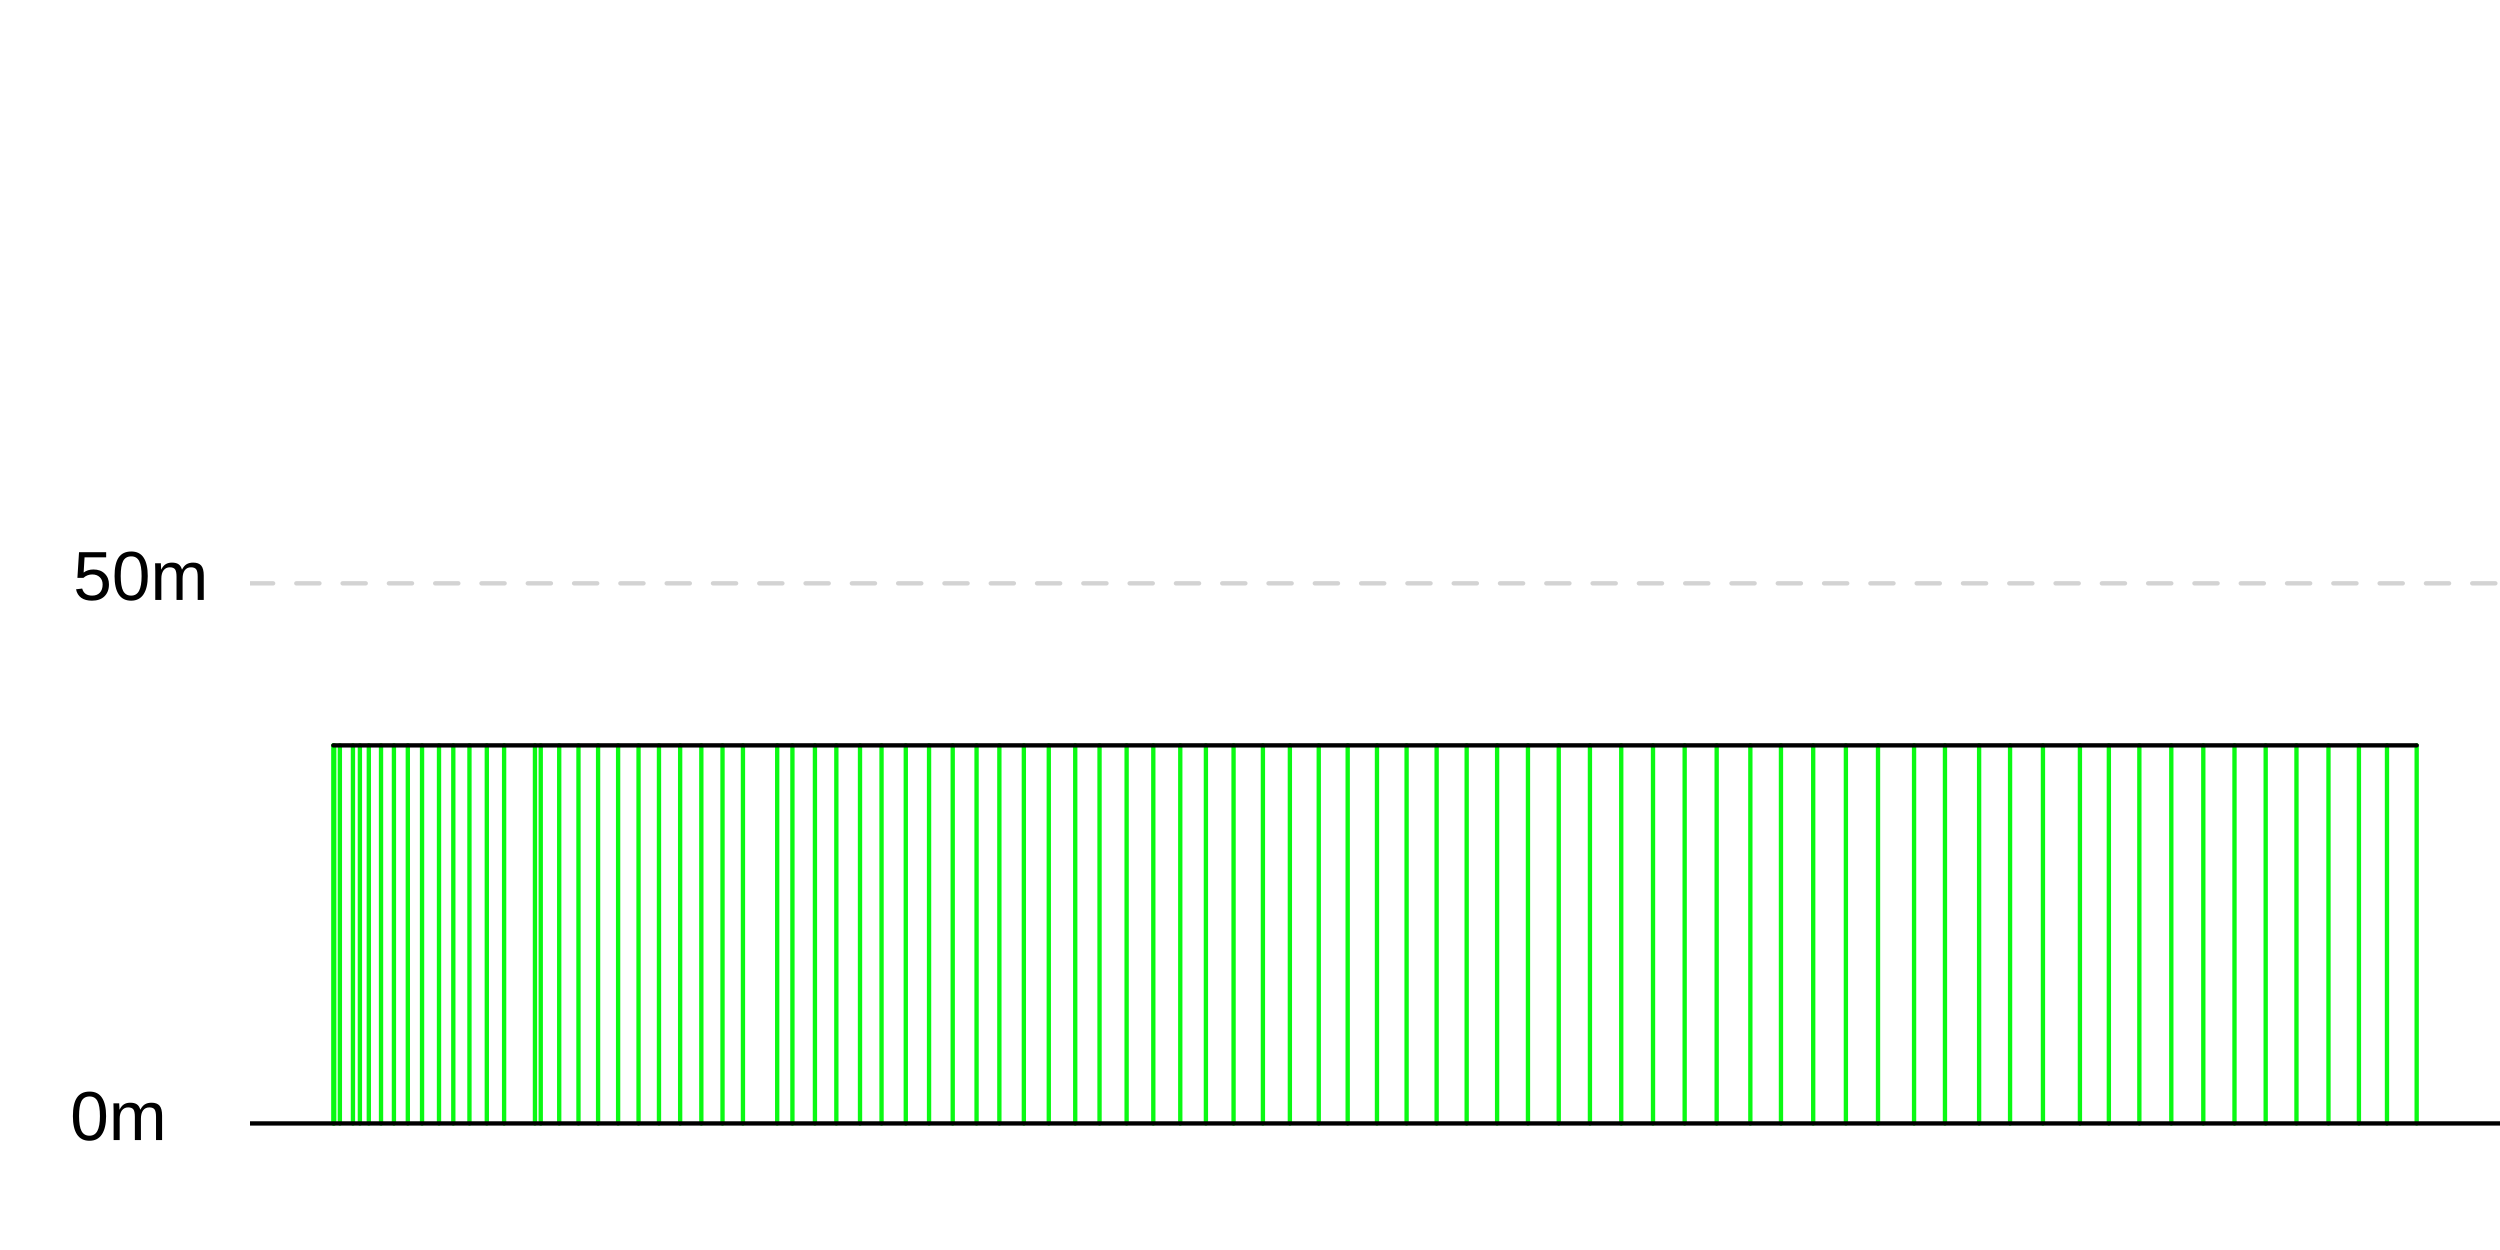
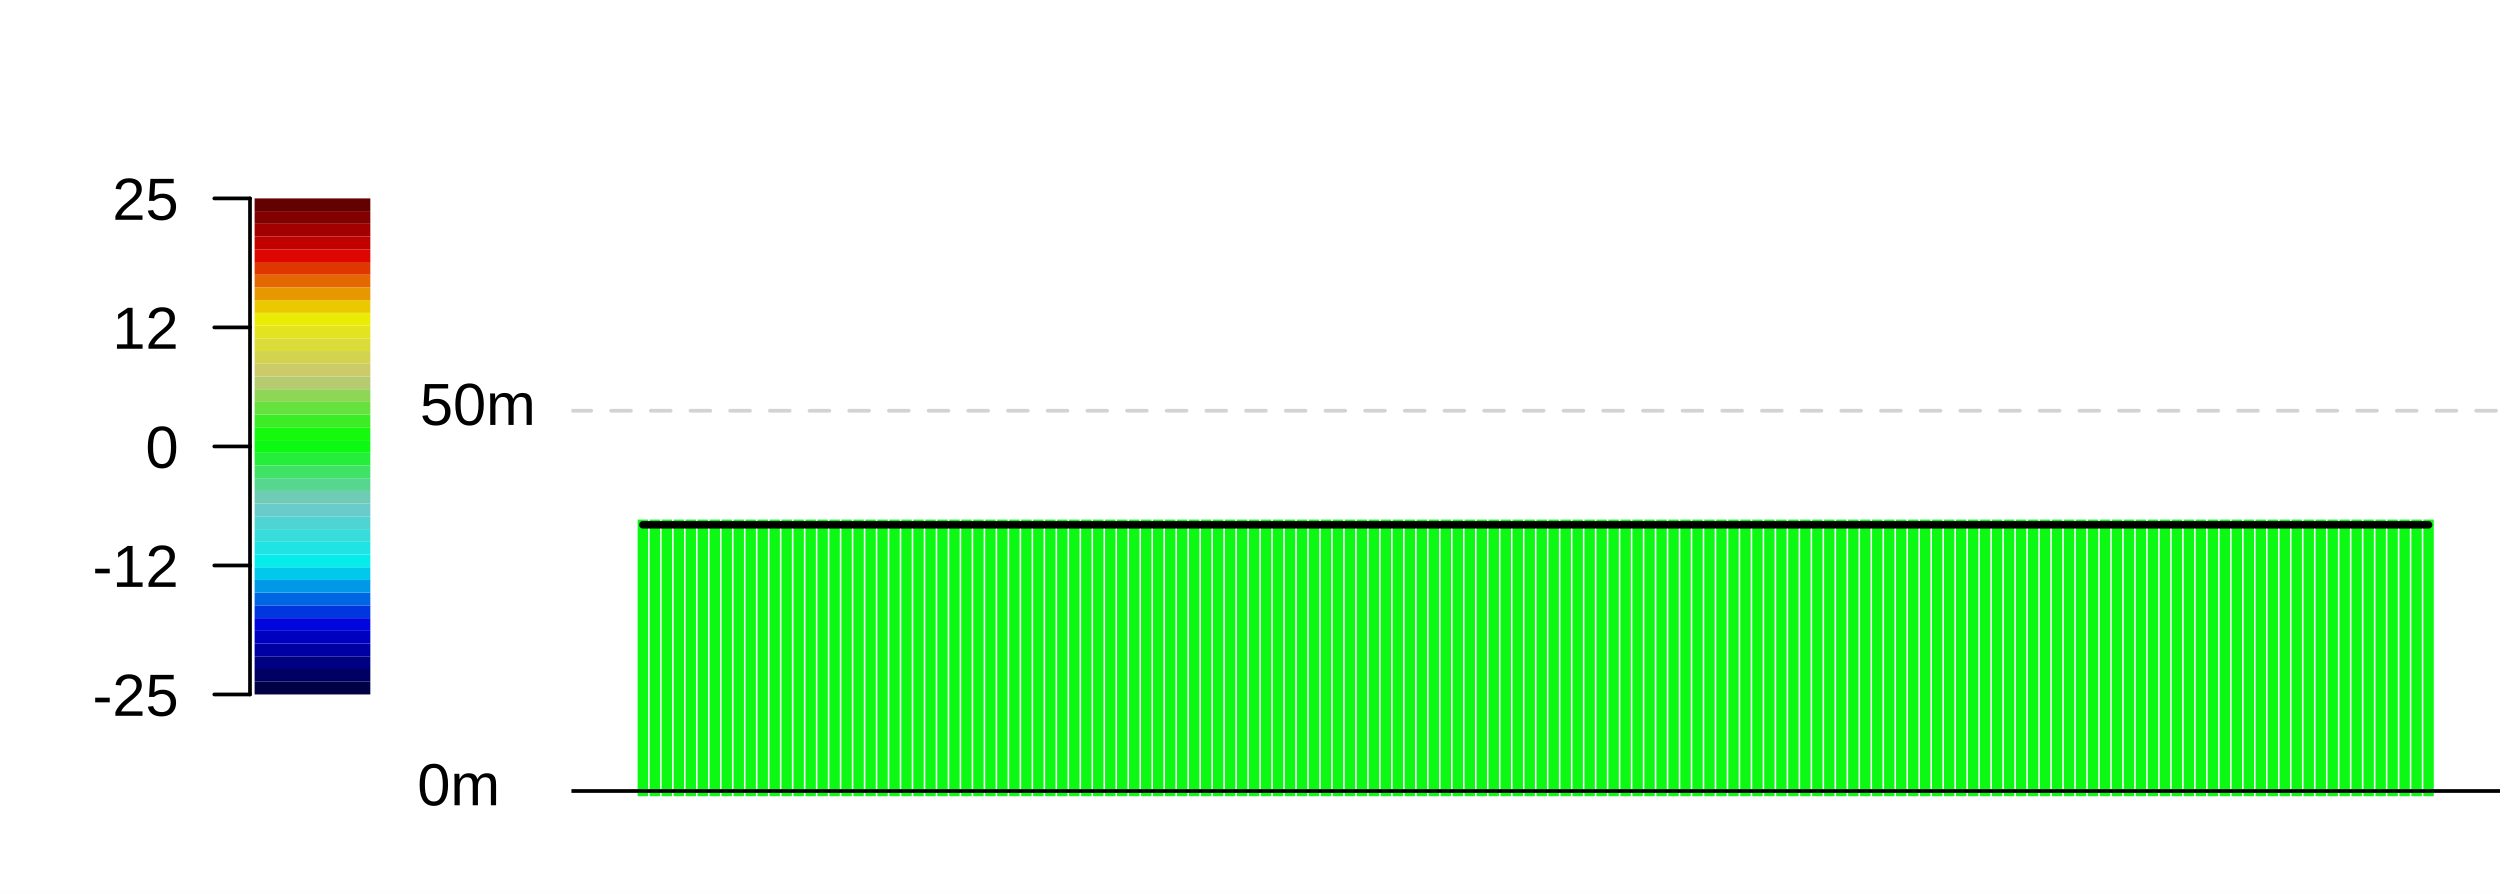
- <svg xmlns="http://www.w3.org/2000/svg" class="svglite" width="432.00pt" height="216.00pt" viewBox="0 0 432.00 216.00">
+ <svg xmlns="http://www.w3.org/2000/svg" class="svglite" width="504.00pt" height="180.00pt" viewBox="0 0 504.00 180.00">
  <defs>
    <style type="text/css">
    .svglite line, .svglite polyline, .svglite polygon, .svglite path, .svglite rect, .svglite circle {
      fill: none;
      stroke: #000000;
      stroke-linecap: round;
      stroke-linejoin: round;
      stroke-miterlimit: 10.00;
    }
    .svglite text {
      white-space: pre;
    }
  </style>
  </defs>
  <rect width="100%" height="100%" style="stroke: none; fill: #FFFFFF;" />
  <defs>
-     <clipPath id="cpMC4wMHw0MzIuMDB8MC4wMHwyMTYuMDA=">
-       <rect x="0.00" y="0.00" width="432.00" height="216.00" />
+     <clipPath id="cpMC4wMHw1MDQuMDB8MC4wMHwxODAuMDA=">
+       <rect x="0.00" y="0.00" width="504.00" height="180.00" />
    </clipPath>
  </defs>
-   <g clip-path="url(#cpMC4wMHw0MzIuMDB8MC4wMHwyMTYuMDA=)">
-     <text x="237.60" y="256.32" text-anchor="middle" style="font-size: 12.00px; font-family: &quot;Arial&quot;;" textLength="194.72px" lengthAdjust="spacingAndGlyphs">c(min(d$distance), max(d$distance))</text>
-     <text transform="translate(-2.88,100.80) rotate(-90)" text-anchor="middle" style="font-size: 12.00px; font-family: &quot;Arial&quot;;" textLength="30.69px" lengthAdjust="spacingAndGlyphs">range</text>
-   </g>
-   <defs>
-     <clipPath id="cpNDMuMjB8NDMyLjAwfDAuMDB8MjAxLjYw">
-       <rect x="43.20" y="0.00" width="388.80" height="201.60" />
+   <g clip-path="url(#cpMC4wMHw1MDQuMDB8MC4wMHwxODAuMDA=)">
+ </g>
+   <defs>
+     <clipPath id="cpMTE1LjIwfDUwNC4wMHwwLjAwfDE2NS42MA==">
+       <rect x="115.20" y="0.00" width="388.80" height="165.60" />
    </clipPath>
  </defs>
-   <g clip-path="url(#cpNDMuMjB8NDMyLjAwfDAuMDB8MjAxLjYw)">
-     <line x1="57.60" y1="194.13" x2="57.60" y2="128.80" style="stroke-width: 0.75; stroke: #0BF913;" />
-     <line x1="57.75" y1="194.13" x2="57.75" y2="128.80" style="stroke-width: 0.75; stroke: #0BF913;" />
-     <line x1="58.73" y1="194.13" x2="58.73" y2="128.80" style="stroke-width: 0.75; stroke: #0BF913;" />
-     <line x1="60.99" y1="194.13" x2="60.99" y2="128.80" style="stroke-width: 0.75; stroke: #0BF913;" />
-     <line x1="62.19" y1="194.13" x2="62.19" y2="128.80" style="stroke-width: 0.75; stroke: #0BF913;" />
-     <line x1="63.73" y1="194.13" x2="63.73" y2="128.80" style="stroke-width: 0.75; stroke: #0BF913;" />
-     <line x1="65.84" y1="194.13" x2="65.84" y2="128.80" style="stroke-width: 0.75; stroke: #0BF913;" />
-     <line x1="68.07" y1="194.13" x2="68.07" y2="128.80" style="stroke-width: 0.75; stroke: #0BF913;" />
-     <line x1="70.47" y1="194.13" x2="70.47" y2="128.80" style="stroke-width: 0.75; stroke: #0BF913;" />
-     <line x1="72.93" y1="194.13" x2="72.93" y2="128.80" style="stroke-width: 0.75; stroke: #0BF913;" />
-     <line x1="75.86" y1="194.13" x2="75.86" y2="128.80" style="stroke-width: 0.75; stroke: #0BF913;" />
-     <line x1="78.33" y1="194.13" x2="78.33" y2="128.80" style="stroke-width: 0.75; stroke: #0BF913;" />
-     <line x1="81.12" y1="194.13" x2="81.12" y2="128.80" style="stroke-width: 0.75; stroke: #0BF913;" />
-     <line x1="84.12" y1="194.13" x2="84.12" y2="128.80" style="stroke-width: 0.75; stroke: #0BF913;" />
-     <line x1="87.11" y1="194.13" x2="87.11" y2="128.80" style="stroke-width: 0.75; stroke: #0BF913;" />
-     <line x1="92.44" y1="194.13" x2="92.44" y2="128.80" style="stroke-width: 0.75; stroke: #0BF913;" />
-     <line x1="93.44" y1="194.13" x2="93.44" y2="128.80" style="stroke-width: 0.75; stroke: #0BF913;" />
-     <line x1="96.63" y1="194.13" x2="96.63" y2="128.80" style="stroke-width: 0.75; stroke: #0BF913;" />
-     <line x1="99.96" y1="194.13" x2="99.96" y2="128.80" style="stroke-width: 0.75; stroke: #0BF913;" />
-     <line x1="103.35" y1="194.13" x2="103.35" y2="128.80" style="stroke-width: 0.75; stroke: #0BF913;" />
-     <line x1="106.81" y1="194.13" x2="106.81" y2="128.80" style="stroke-width: 0.75; stroke: #0BF913;" />
-     <line x1="110.34" y1="194.13" x2="110.34" y2="128.80" style="stroke-width: 0.75; stroke: #0BF913;" />
-     <line x1="113.87" y1="194.13" x2="113.87" y2="128.80" style="stroke-width: 0.75; stroke: #0BF913;" />
-     <line x1="117.53" y1="194.13" x2="117.53" y2="128.80" style="stroke-width: 0.75; stroke: #0BF913;" />
-     <line x1="121.19" y1="194.13" x2="121.19" y2="128.80" style="stroke-width: 0.75; stroke: #0BF913;" />
-     <line x1="124.85" y1="194.13" x2="124.85" y2="128.80" style="stroke-width: 0.75; stroke: #0BF913;" />
-     <line x1="128.38" y1="194.13" x2="128.38" y2="128.80" style="stroke-width: 0.75; stroke: #0BF913;" />
-     <line x1="134.30" y1="194.13" x2="134.30" y2="128.80" style="stroke-width: 0.75; stroke: #0BF913;" />
-     <line x1="136.93" y1="194.13" x2="136.93" y2="128.80" style="stroke-width: 0.75; stroke: #0BF913;" />
-     <line x1="140.82" y1="194.13" x2="140.82" y2="128.80" style="stroke-width: 0.75; stroke: #0BF913;" />
-     <line x1="144.52" y1="194.13" x2="144.52" y2="128.80" style="stroke-width: 0.75; stroke: #0BF913;" />
-     <line x1="148.61" y1="194.13" x2="148.61" y2="128.80" style="stroke-width: 0.75; stroke: #0BF913;" />
-     <line x1="152.33" y1="194.13" x2="152.33" y2="128.80" style="stroke-width: 0.75; stroke: #0BF913;" />
-     <line x1="156.52" y1="194.13" x2="156.52" y2="128.80" style="stroke-width: 0.75; stroke: #0BF913;" />
-     <line x1="160.54" y1="194.13" x2="160.54" y2="128.80" style="stroke-width: 0.75; stroke: #0BF913;" />
-     <line x1="164.63" y1="194.13" x2="164.63" y2="128.80" style="stroke-width: 0.75; stroke: #0BF913;" />
-     <line x1="168.75" y1="194.13" x2="168.75" y2="128.80" style="stroke-width: 0.75; stroke: #0BF913;" />
-     <line x1="172.69" y1="194.13" x2="172.69" y2="128.80" style="stroke-width: 0.75; stroke: #0BF913;" />
-     <line x1="176.92" y1="194.13" x2="176.92" y2="128.80" style="stroke-width: 0.75; stroke: #0BF913;" />
-     <line x1="181.23" y1="194.13" x2="181.23" y2="128.80" style="stroke-width: 0.75; stroke: #0BF913;" />
-     <line x1="185.80" y1="194.13" x2="185.80" y2="128.80" style="stroke-width: 0.75; stroke: #0BF913;" />
-     <line x1="190.00" y1="194.13" x2="190.00" y2="128.80" style="stroke-width: 0.75; stroke: #0BF913;" />
-     <line x1="194.68" y1="194.13" x2="194.68" y2="128.80" style="stroke-width: 0.75; stroke: #0BF913;" />
-     <line x1="199.29" y1="194.13" x2="199.29" y2="128.80" style="stroke-width: 0.75; stroke: #0BF913;" />
-     <line x1="203.95" y1="194.13" x2="203.95" y2="128.80" style="stroke-width: 0.75; stroke: #0BF913;" />
-     <line x1="208.38" y1="194.13" x2="208.38" y2="128.80" style="stroke-width: 0.75; stroke: #0BF913;" />
-     <line x1="213.16" y1="194.13" x2="213.16" y2="128.80" style="stroke-width: 0.75; stroke: #0BF913;" />
-     <line x1="218.23" y1="194.13" x2="218.23" y2="128.80" style="stroke-width: 0.75; stroke: #0BF913;" />
-     <line x1="222.89" y1="194.13" x2="222.89" y2="128.80" style="stroke-width: 0.75; stroke: #0BF913;" />
-     <line x1="227.88" y1="194.13" x2="227.88" y2="128.80" style="stroke-width: 0.75; stroke: #0BF913;" />
-     <line x1="232.88" y1="194.13" x2="232.88" y2="128.80" style="stroke-width: 0.75; stroke: #0BF913;" />
-     <line x1="237.94" y1="194.13" x2="237.94" y2="128.80" style="stroke-width: 0.75; stroke: #0BF913;" />
-     <line x1="243.06" y1="194.13" x2="243.06" y2="128.80" style="stroke-width: 0.75; stroke: #0BF913;" />
-     <line x1="248.25" y1="194.13" x2="248.25" y2="128.80" style="stroke-width: 0.75; stroke: #0BF913;" />
-     <line x1="253.44" y1="194.13" x2="253.44" y2="128.80" style="stroke-width: 0.75; stroke: #0BF913;" />
-     <line x1="258.70" y1="194.13" x2="258.70" y2="128.80" style="stroke-width: 0.75; stroke: #0BF913;" />
-     <line x1="264.03" y1="194.13" x2="264.03" y2="128.80" style="stroke-width: 0.75; stroke: #0BF913;" />
-     <line x1="269.35" y1="194.13" x2="269.35" y2="128.80" style="stroke-width: 0.75; stroke: #0BF913;" />
-     <line x1="274.74" y1="194.13" x2="274.74" y2="128.80" style="stroke-width: 0.75; stroke: #0BF913;" />
-     <line x1="280.15" y1="194.13" x2="280.15" y2="128.80" style="stroke-width: 0.75; stroke: #0BF913;" />
-     <line x1="285.64" y1="194.13" x2="285.64" y2="128.80" style="stroke-width: 0.75; stroke: #0BF913;" />
-     <line x1="291.11" y1="194.13" x2="291.11" y2="128.80" style="stroke-width: 0.75; stroke: #0BF913;" />
-     <line x1="296.64" y1="194.13" x2="296.64" y2="128.80" style="stroke-width: 0.75; stroke: #0BF913;" />
-     <line x1="302.46" y1="194.13" x2="302.46" y2="128.80" style="stroke-width: 0.75; stroke: #0BF913;" />
-     <line x1="307.75" y1="194.13" x2="307.75" y2="128.80" style="stroke-width: 0.75; stroke: #0BF913;" />
-     <line x1="313.32" y1="194.13" x2="313.32" y2="128.80" style="stroke-width: 0.75; stroke: #0BF913;" />
-     <line x1="318.97" y1="194.13" x2="318.97" y2="128.80" style="stroke-width: 0.75; stroke: #0BF913;" />
-     <line x1="324.52" y1="194.13" x2="324.52" y2="128.80" style="stroke-width: 0.75; stroke: #0BF913;" />
-     <line x1="330.75" y1="194.13" x2="330.75" y2="128.80" style="stroke-width: 0.75; stroke: #0BF913;" />
-     <line x1="336.09" y1="194.13" x2="336.09" y2="128.80" style="stroke-width: 0.75; stroke: #0BF913;" />
-     <line x1="341.99" y1="194.13" x2="341.99" y2="128.80" style="stroke-width: 0.75; stroke: #0BF913;" />
-     <line x1="347.34" y1="194.13" x2="347.34" y2="128.80" style="stroke-width: 0.75; stroke: #0BF913;" />
-     <line x1="353.02" y1="194.13" x2="353.02" y2="128.80" style="stroke-width: 0.75; stroke: #0BF913;" />
-     <line x1="359.41" y1="194.13" x2="359.41" y2="128.80" style="stroke-width: 0.75; stroke: #0BF913;" />
-     <line x1="364.41" y1="194.13" x2="364.41" y2="128.80" style="stroke-width: 0.75; stroke: #0BF913;" />
-     <line x1="369.68" y1="194.13" x2="369.68" y2="128.80" style="stroke-width: 0.75; stroke: #0BF913;" />
-     <line x1="375.20" y1="194.13" x2="375.20" y2="128.80" style="stroke-width: 0.75; stroke: #0BF913;" />
-     <line x1="380.73" y1="194.13" x2="380.73" y2="128.80" style="stroke-width: 0.75; stroke: #0BF913;" />
-     <line x1="386.12" y1="194.13" x2="386.12" y2="128.80" style="stroke-width: 0.75; stroke: #0BF913;" />
-     <line x1="391.51" y1="194.13" x2="391.51" y2="128.80" style="stroke-width: 0.75; stroke: #0BF913;" />
-     <line x1="396.83" y1="194.13" x2="396.83" y2="128.80" style="stroke-width: 0.75; stroke: #0BF913;" />
-     <line x1="402.36" y1="194.13" x2="402.36" y2="128.80" style="stroke-width: 0.75; stroke: #0BF913;" />
-     <line x1="407.62" y1="194.13" x2="407.62" y2="128.80" style="stroke-width: 0.75; stroke: #0BF913;" />
-     <line x1="412.47" y1="194.13" x2="412.47" y2="128.80" style="stroke-width: 0.75; stroke: #0BF913;" />
-     <line x1="417.60" y1="194.13" x2="417.60" y2="128.80" style="stroke-width: 0.75; stroke: #0BF913;" />
-     <polyline points="57.60,128.80 57.75,128.80 58.73,128.80 60.99,128.80 62.19,128.80 63.73,128.80 65.84,128.80 68.07,128.80 70.47,128.80 72.93,128.80 75.86,128.80 78.33,128.80 81.12,128.80 84.12,128.80 87.11,128.80 92.44,128.80 93.44,128.80 96.63,128.80 99.96,128.80 103.35,128.80 106.81,128.80 110.34,128.80 113.87,128.80 117.53,128.80 121.19,128.80 124.85,128.80 128.38,128.80 134.30,128.80 136.93,128.80 140.82,128.80 144.52,128.80 148.61,128.80 152.33,128.80 156.52,128.80 160.54,128.80 164.63,128.80 168.75,128.80 172.69,128.80 176.92,128.80 181.23,128.80 185.80,128.80 190.00,128.80 194.68,128.80 199.29,128.80 203.95,128.80 208.38,128.80 213.16,128.80 218.23,128.80 222.89,128.80 227.88,128.80 232.88,128.80 237.94,128.80 243.06,128.80 248.25,128.80 253.44,128.80 258.70,128.80 264.03,128.80 269.35,128.80 274.74,128.80 280.15,128.80 285.64,128.80 291.11,128.80 296.64,128.80 302.46,128.80 307.75,128.80 313.32,128.80 318.97,128.80 324.52,128.80 330.75,128.80 336.09,128.80 341.99,128.80 347.34,128.80 353.02,128.80 359.41,128.80 364.41,128.80 369.68,128.80 375.20,128.80 380.73,128.80 386.12,128.80 391.51,128.80 396.83,128.80 402.36,128.80 407.62,128.80 412.47,128.80 417.60,128.80 " style="stroke-width: 0.75;" />
-     <line x1="43.20" y1="194.13" x2="432.00" y2="194.13" style="stroke-width: 0.75;" />
-   </g>
-   <g clip-path="url(#cpMC4wMHw0MzIuMDB8MC4wMHwyMTYuMDA=)">
-     <text x="28.80" y="197.00" text-anchor="end" style="font-size: 12.00px; font-family: &quot;Arial&quot;;" textLength="16.67px" lengthAdjust="spacingAndGlyphs">0m</text>
-   </g>
-   <g clip-path="url(#cpNDMuMjB8NDMyLjAwfDAuMDB8MjAxLjYw)">
-     <line x1="43.20" y1="100.80" x2="432.00" y2="100.80" style="stroke-width: 0.75; stroke: #D3D3D3; stroke-dasharray: 4.00,4.00;" />
-   </g>
-   <g clip-path="url(#cpMC4wMHw0MzIuMDB8MC4wMHwyMTYuMDA=)">
-     <text x="36.00" y="103.67" text-anchor="end" style="font-size: 12.00px; font-family: &quot;Arial&quot;;" textLength="23.34px" lengthAdjust="spacingAndGlyphs">50m</text>
+   <g clip-path="url(#cpMTE1LjIwfDUwNC4wMHwwLjAwfDE2NS42MA==)">
+     <line x1="129.60" y1="159.47" x2="129.60" y2="105.80" style="stroke-width: 2.10; stroke: #0BF913; stroke-linecap: square;" />
+     <line x1="132.02" y1="159.47" x2="132.02" y2="105.80" style="stroke-width: 2.10; stroke: #0BF913; stroke-linecap: square;" />
+     <line x1="134.43" y1="159.47" x2="134.43" y2="105.80" style="stroke-width: 2.10; stroke: #0BF913; stroke-linecap: square;" />
+     <line x1="136.85" y1="159.47" x2="136.85" y2="105.80" style="stroke-width: 2.10; stroke: #0BF913; stroke-linecap: square;" />
+     <line x1="139.26" y1="159.47" x2="139.26" y2="105.80" style="stroke-width: 2.10; stroke: #0BF913; stroke-linecap: square;" />
+     <line x1="141.68" y1="159.47" x2="141.68" y2="105.80" style="stroke-width: 2.10; stroke: #0BF913; stroke-linecap: square;" />
+     <line x1="144.10" y1="159.47" x2="144.10" y2="105.80" style="stroke-width: 2.10; stroke: #0BF913; stroke-linecap: square;" />
+     <line x1="146.51" y1="159.47" x2="146.51" y2="105.80" style="stroke-width: 2.10; stroke: #0BF913; stroke-linecap: square;" />
+     <line x1="148.93" y1="159.47" x2="148.93" y2="105.80" style="stroke-width: 2.10; stroke: #0BF913; stroke-linecap: square;" />
+     <line x1="151.34" y1="159.47" x2="151.34" y2="105.80" style="stroke-width: 2.10; stroke: #0BF913; stroke-linecap: square;" />
+     <line x1="153.76" y1="159.47" x2="153.76" y2="105.80" style="stroke-width: 2.10; stroke: #0BF913; stroke-linecap: square;" />
+     <line x1="156.18" y1="159.47" x2="156.18" y2="105.80" style="stroke-width: 2.10; stroke: #0BF913; stroke-linecap: square;" />
+     <line x1="158.59" y1="159.47" x2="158.59" y2="105.80" style="stroke-width: 2.10; stroke: #0BF913; stroke-linecap: square;" />
+     <line x1="161.01" y1="159.47" x2="161.01" y2="105.80" style="stroke-width: 2.10; stroke: #0BF913; stroke-linecap: square;" />
+     <line x1="163.43" y1="159.47" x2="163.43" y2="105.80" style="stroke-width: 2.10; stroke: #0BF913; stroke-linecap: square;" />
+     <line x1="165.84" y1="159.47" x2="165.84" y2="105.80" style="stroke-width: 2.10; stroke: #0BF913; stroke-linecap: square;" />
+     <line x1="168.26" y1="159.47" x2="168.26" y2="105.80" style="stroke-width: 2.10; stroke: #0BF913; stroke-linecap: square;" />
+     <line x1="170.67" y1="159.47" x2="170.67" y2="105.80" style="stroke-width: 2.10; stroke: #0BF913; stroke-linecap: square;" />
+     <line x1="173.09" y1="159.47" x2="173.09" y2="105.80" style="stroke-width: 2.10; stroke: #0BF913; stroke-linecap: square;" />
+     <line x1="175.51" y1="159.47" x2="175.51" y2="105.80" style="stroke-width: 2.10; stroke: #0BF913; stroke-linecap: square;" />
+     <line x1="177.92" y1="159.47" x2="177.92" y2="105.80" style="stroke-width: 2.10; stroke: #0BF913; stroke-linecap: square;" />
+     <line x1="180.34" y1="159.47" x2="180.34" y2="105.80" style="stroke-width: 2.10; stroke: #0BF913; stroke-linecap: square;" />
+     <line x1="182.75" y1="159.47" x2="182.75" y2="105.80" style="stroke-width: 2.10; stroke: #0BF913; stroke-linecap: square;" />
+     <line x1="185.17" y1="159.47" x2="185.17" y2="105.80" style="stroke-width: 2.10; stroke: #0BF913; stroke-linecap: square;" />
+     <line x1="187.59" y1="159.47" x2="187.59" y2="105.80" style="stroke-width: 2.10; stroke: #0BF913; stroke-linecap: square;" />
+     <line x1="190.00" y1="159.47" x2="190.00" y2="105.80" style="stroke-width: 2.10; stroke: #0BF913; stroke-linecap: square;" />
+     <line x1="192.42" y1="159.47" x2="192.42" y2="105.80" style="stroke-width: 2.10; stroke: #0BF913; stroke-linecap: square;" />
+     <line x1="194.83" y1="159.47" x2="194.83" y2="105.80" style="stroke-width: 2.10; stroke: #0BF913; stroke-linecap: square;" />
+     <line x1="197.25" y1="159.47" x2="197.25" y2="105.80" style="stroke-width: 2.10; stroke: #0BF913; stroke-linecap: square;" />
+     <line x1="199.67" y1="159.47" x2="199.67" y2="105.80" style="stroke-width: 2.10; stroke: #0BF913; stroke-linecap: square;" />
+     <line x1="202.08" y1="159.47" x2="202.08" y2="105.80" style="stroke-width: 2.10; stroke: #0BF913; stroke-linecap: square;" />
+     <line x1="204.50" y1="159.47" x2="204.50" y2="105.80" style="stroke-width: 2.10; stroke: #0BF913; stroke-linecap: square;" />
+     <line x1="206.92" y1="159.47" x2="206.92" y2="105.80" style="stroke-width: 2.10; stroke: #0BF913; stroke-linecap: square;" />
+     <line x1="209.33" y1="159.47" x2="209.33" y2="105.80" style="stroke-width: 2.10; stroke: #0BF913; stroke-linecap: square;" />
+     <line x1="211.75" y1="159.47" x2="211.75" y2="105.80" style="stroke-width: 2.10; stroke: #0BF913; stroke-linecap: square;" />
+     <line x1="214.16" y1="159.47" x2="214.16" y2="105.80" style="stroke-width: 2.10; stroke: #0BF913; stroke-linecap: square;" />
+     <line x1="216.58" y1="159.47" x2="216.58" y2="105.80" style="stroke-width: 2.10; stroke: #0BF913; stroke-linecap: square;" />
+     <line x1="219.00" y1="159.47" x2="219.00" y2="105.80" style="stroke-width: 2.10; stroke: #0BF913; stroke-linecap: square;" />
+     <line x1="221.41" y1="159.47" x2="221.41" y2="105.80" style="stroke-width: 2.10; stroke: #0BF913; stroke-linecap: square;" />
+     <line x1="223.83" y1="159.47" x2="223.83" y2="105.80" style="stroke-width: 2.10; stroke: #0BF913; stroke-linecap: square;" />
+     <line x1="226.24" y1="159.47" x2="226.24" y2="105.80" style="stroke-width: 2.10; stroke: #0BF913; stroke-linecap: square;" />
+     <line x1="228.66" y1="159.47" x2="228.66" y2="105.80" style="stroke-width: 2.10; stroke: #0BF913; stroke-linecap: square;" />
+     <line x1="231.08" y1="159.47" x2="231.08" y2="105.80" style="stroke-width: 2.10; stroke: #0BF913; stroke-linecap: square;" />
+     <line x1="233.49" y1="159.47" x2="233.49" y2="105.80" style="stroke-width: 2.10; stroke: #0BF913; stroke-linecap: square;" />
+     <line x1="235.91" y1="159.47" x2="235.91" y2="105.80" style="stroke-width: 2.10; stroke: #0BF913; stroke-linecap: square;" />
+     <line x1="238.32" y1="159.47" x2="238.32" y2="105.80" style="stroke-width: 2.10; stroke: #0BF913; stroke-linecap: square;" />
+     <line x1="240.74" y1="159.47" x2="240.74" y2="105.80" style="stroke-width: 2.10; stroke: #0BF913; stroke-linecap: square;" />
+     <line x1="243.16" y1="159.47" x2="243.16" y2="105.80" style="stroke-width: 2.10; stroke: #0BF913; stroke-linecap: square;" />
+     <line x1="245.57" y1="159.47" x2="245.57" y2="105.80" style="stroke-width: 2.10; stroke: #0BF913; stroke-linecap: square;" />
+     <line x1="247.99" y1="159.47" x2="247.99" y2="105.80" style="stroke-width: 2.10; stroke: #0BF913; stroke-linecap: square;" />
+     <line x1="250.41" y1="159.47" x2="250.41" y2="105.80" style="stroke-width: 2.10; stroke: #0BF913; stroke-linecap: square;" />
+     <line x1="252.82" y1="159.47" x2="252.82" y2="105.80" style="stroke-width: 2.10; stroke: #0BF913; stroke-linecap: square;" />
+     <line x1="255.24" y1="159.47" x2="255.24" y2="105.80" style="stroke-width: 2.10; stroke: #0BF913; stroke-linecap: square;" />
+     <line x1="257.65" y1="159.47" x2="257.65" y2="105.80" style="stroke-width: 2.10; stroke: #0BF913; stroke-linecap: square;" />
+     <line x1="260.07" y1="159.47" x2="260.07" y2="105.80" style="stroke-width: 2.10; stroke: #0BF913; stroke-linecap: square;" />
+     <line x1="262.49" y1="159.47" x2="262.49" y2="105.80" style="stroke-width: 2.10; stroke: #0BF913; stroke-linecap: square;" />
+     <line x1="264.90" y1="159.47" x2="264.90" y2="105.80" style="stroke-width: 2.10; stroke: #0BF913; stroke-linecap: square;" />
+     <line x1="267.32" y1="159.47" x2="267.32" y2="105.80" style="stroke-width: 2.10; stroke: #0BF913; stroke-linecap: square;" />
+     <line x1="269.73" y1="159.47" x2="269.73" y2="105.80" style="stroke-width: 2.10; stroke: #0BF913; stroke-linecap: square;" />
+     <line x1="272.15" y1="159.47" x2="272.15" y2="105.80" style="stroke-width: 2.10; stroke: #0BF913; stroke-linecap: square;" />
+     <line x1="274.57" y1="159.47" x2="274.57" y2="105.80" style="stroke-width: 2.10; stroke: #0BF913; stroke-linecap: square;" />
+     <line x1="276.98" y1="159.47" x2="276.98" y2="105.80" style="stroke-width: 2.10; stroke: #0BF913; stroke-linecap: square;" />
+     <line x1="279.40" y1="159.47" x2="279.40" y2="105.80" style="stroke-width: 2.10; stroke: #0BF913; stroke-linecap: square;" />
+     <line x1="281.81" y1="159.47" x2="281.81" y2="105.80" style="stroke-width: 2.10; stroke: #0BF913; stroke-linecap: square;" />
+     <line x1="284.23" y1="159.47" x2="284.23" y2="105.80" style="stroke-width: 2.10; stroke: #0BF913; stroke-linecap: square;" />
+     <line x1="286.65" y1="159.47" x2="286.65" y2="105.80" style="stroke-width: 2.10; stroke: #0BF913; stroke-linecap: square;" />
+     <line x1="289.06" y1="159.47" x2="289.06" y2="105.80" style="stroke-width: 2.10; stroke: #0BF913; stroke-linecap: square;" />
+     <line x1="291.48" y1="159.47" x2="291.48" y2="105.80" style="stroke-width: 2.10; stroke: #0BF913; stroke-linecap: square;" />
+     <line x1="293.90" y1="159.47" x2="293.90" y2="105.80" style="stroke-width: 2.10; stroke: #0BF913; stroke-linecap: square;" />
+     <line x1="296.31" y1="159.47" x2="296.31" y2="105.80" style="stroke-width: 2.10; stroke: #0BF913; stroke-linecap: square;" />
+     <line x1="298.73" y1="159.47" x2="298.73" y2="105.80" style="stroke-width: 2.10; stroke: #0BF913; stroke-linecap: square;" />
+     <line x1="301.14" y1="159.47" x2="301.14" y2="105.80" style="stroke-width: 2.10; stroke: #0BF913; stroke-linecap: square;" />
+     <line x1="303.56" y1="159.47" x2="303.56" y2="105.80" style="stroke-width: 2.10; stroke: #0BF913; stroke-linecap: square;" />
+     <line x1="305.98" y1="159.47" x2="305.98" y2="105.80" style="stroke-width: 2.10; stroke: #0BF913; stroke-linecap: square;" />
+     <line x1="308.39" y1="159.47" x2="308.39" y2="105.80" style="stroke-width: 2.10; stroke: #0BF913; stroke-linecap: square;" />
+     <line x1="310.81" y1="159.47" x2="310.81" y2="105.80" style="stroke-width: 2.10; stroke: #0BF913; stroke-linecap: square;" />
+     <line x1="313.22" y1="159.47" x2="313.22" y2="105.80" style="stroke-width: 2.10; stroke: #0BF913; stroke-linecap: square;" />
+     <line x1="315.64" y1="159.47" x2="315.64" y2="105.80" style="stroke-width: 2.10; stroke: #0BF913; stroke-linecap: square;" />
+     <line x1="318.06" y1="159.47" x2="318.06" y2="105.80" style="stroke-width: 2.10; stroke: #0BF913; stroke-linecap: square;" />
+     <line x1="320.47" y1="159.47" x2="320.47" y2="105.80" style="stroke-width: 2.10; stroke: #0BF913; stroke-linecap: square;" />
+     <line x1="322.89" y1="159.47" x2="322.89" y2="105.80" style="stroke-width: 2.10; stroke: #0BF913; stroke-linecap: square;" />
+     <line x1="325.30" y1="159.47" x2="325.30" y2="105.80" style="stroke-width: 2.10; stroke: #0BF913; stroke-linecap: square;" />
+     <line x1="327.72" y1="159.47" x2="327.72" y2="105.80" style="stroke-width: 2.10; stroke: #0BF913; stroke-linecap: square;" />
+     <line x1="330.14" y1="159.47" x2="330.14" y2="105.80" style="stroke-width: 2.10; stroke: #0BF913; stroke-linecap: square;" />
+     <line x1="332.55" y1="159.47" x2="332.55" y2="105.80" style="stroke-width: 2.10; stroke: #0BF913; stroke-linecap: square;" />
+     <line x1="334.97" y1="159.47" x2="334.97" y2="105.80" style="stroke-width: 2.10; stroke: #0BF913; stroke-linecap: square;" />
+     <line x1="337.39" y1="159.47" x2="337.39" y2="105.80" style="stroke-width: 2.10; stroke: #0BF913; stroke-linecap: square;" />
+     <line x1="339.80" y1="159.47" x2="339.80" y2="105.80" style="stroke-width: 2.10; stroke: #0BF913; stroke-linecap: square;" />
+     <line x1="342.22" y1="159.47" x2="342.22" y2="105.80" style="stroke-width: 2.10; stroke: #0BF913; stroke-linecap: square;" />
+     <line x1="344.63" y1="159.47" x2="344.63" y2="105.80" style="stroke-width: 2.10; stroke: #0BF913; stroke-linecap: square;" />
+     <line x1="347.05" y1="159.47" x2="347.05" y2="105.80" style="stroke-width: 2.10; stroke: #0BF913; stroke-linecap: square;" />
+     <line x1="349.47" y1="159.47" x2="349.47" y2="105.80" style="stroke-width: 2.10; stroke: #0BF913; stroke-linecap: square;" />
+     <line x1="351.88" y1="159.47" x2="351.88" y2="105.80" style="stroke-width: 2.10; stroke: #0BF913; stroke-linecap: square;" />
+     <line x1="354.30" y1="159.47" x2="354.30" y2="105.80" style="stroke-width: 2.10; stroke: #0BF913; stroke-linecap: square;" />
+     <line x1="356.71" y1="159.47" x2="356.71" y2="105.80" style="stroke-width: 2.10; stroke: #0BF913; stroke-linecap: square;" />
+     <line x1="359.13" y1="159.47" x2="359.13" y2="105.80" style="stroke-width: 2.10; stroke: #0BF913; stroke-linecap: square;" />
+     <line x1="361.55" y1="159.47" x2="361.55" y2="105.80" style="stroke-width: 2.10; stroke: #0BF913; stroke-linecap: square;" />
+     <line x1="363.96" y1="159.47" x2="363.96" y2="105.80" style="stroke-width: 2.10; stroke: #0BF913; stroke-linecap: square;" />
+     <line x1="366.38" y1="159.47" x2="366.38" y2="105.80" style="stroke-width: 2.10; stroke: #0BF913; stroke-linecap: square;" />
+     <line x1="368.79" y1="159.47" x2="368.79" y2="105.80" style="stroke-width: 2.10; stroke: #0BF913; stroke-linecap: square;" />
+     <line x1="371.21" y1="159.47" x2="371.21" y2="105.80" style="stroke-width: 2.10; stroke: #0BF913; stroke-linecap: square;" />
+     <line x1="373.63" y1="159.47" x2="373.63" y2="105.80" style="stroke-width: 2.10; stroke: #0BF913; stroke-linecap: square;" />
+     <line x1="376.04" y1="159.47" x2="376.04" y2="105.80" style="stroke-width: 2.10; stroke: #0BF913; stroke-linecap: square;" />
+     <line x1="378.46" y1="159.47" x2="378.46" y2="105.80" style="stroke-width: 2.10; stroke: #0BF913; stroke-linecap: square;" />
+     <line x1="380.88" y1="159.47" x2="380.88" y2="105.80" style="stroke-width: 2.10; stroke: #0BF913; stroke-linecap: square;" />
+     <line x1="383.29" y1="159.47" x2="383.29" y2="105.80" style="stroke-width: 2.10; stroke: #0BF913; stroke-linecap: square;" />
+     <line x1="385.71" y1="159.47" x2="385.71" y2="105.80" style="stroke-width: 2.10; stroke: #0BF913; stroke-linecap: square;" />
+     <line x1="388.12" y1="159.47" x2="388.12" y2="105.80" style="stroke-width: 2.10; stroke: #0BF913; stroke-linecap: square;" />
+     <line x1="390.54" y1="159.47" x2="390.54" y2="105.80" style="stroke-width: 2.10; stroke: #0BF913; stroke-linecap: square;" />
+     <line x1="392.96" y1="159.47" x2="392.96" y2="105.80" style="stroke-width: 2.10; stroke: #0BF913; stroke-linecap: square;" />
+     <line x1="395.37" y1="159.47" x2="395.37" y2="105.80" style="stroke-width: 2.10; stroke: #0BF913; stroke-linecap: square;" />
+     <line x1="397.79" y1="159.47" x2="397.79" y2="105.80" style="stroke-width: 2.10; stroke: #0BF913; stroke-linecap: square;" />
+     <line x1="400.20" y1="159.47" x2="400.20" y2="105.80" style="stroke-width: 2.10; stroke: #0BF913; stroke-linecap: square;" />
+     <line x1="402.62" y1="159.47" x2="402.62" y2="105.80" style="stroke-width: 2.10; stroke: #0BF913; stroke-linecap: square;" />
+     <line x1="405.04" y1="159.47" x2="405.04" y2="105.80" style="stroke-width: 2.10; stroke: #0BF913; stroke-linecap: square;" />
+     <line x1="407.45" y1="159.47" x2="407.45" y2="105.80" style="stroke-width: 2.10; stroke: #0BF913; stroke-linecap: square;" />
+     <line x1="409.87" y1="159.47" x2="409.87" y2="105.80" style="stroke-width: 2.10; stroke: #0BF913; stroke-linecap: square;" />
+     <line x1="412.28" y1="159.47" x2="412.28" y2="105.80" style="stroke-width: 2.10; stroke: #0BF913; stroke-linecap: square;" />
+     <line x1="414.70" y1="159.47" x2="414.70" y2="105.80" style="stroke-width: 2.10; stroke: #0BF913; stroke-linecap: square;" />
+     <line x1="417.12" y1="159.47" x2="417.12" y2="105.80" style="stroke-width: 2.10; stroke: #0BF913; stroke-linecap: square;" />
+     <line x1="419.53" y1="159.47" x2="419.53" y2="105.80" style="stroke-width: 2.10; stroke: #0BF913; stroke-linecap: square;" />
+     <line x1="421.95" y1="159.47" x2="421.95" y2="105.80" style="stroke-width: 2.10; stroke: #0BF913; stroke-linecap: square;" />
+     <line x1="424.37" y1="159.47" x2="424.37" y2="105.80" style="stroke-width: 2.10; stroke: #0BF913; stroke-linecap: square;" />
+     <line x1="426.78" y1="159.47" x2="426.78" y2="105.80" style="stroke-width: 2.10; stroke: #0BF913; stroke-linecap: square;" />
+     <line x1="429.20" y1="159.47" x2="429.20" y2="105.80" style="stroke-width: 2.10; stroke: #0BF913; stroke-linecap: square;" />
+     <line x1="431.61" y1="159.47" x2="431.61" y2="105.80" style="stroke-width: 2.10; stroke: #0BF913; stroke-linecap: square;" />
+     <line x1="434.03" y1="159.47" x2="434.03" y2="105.80" style="stroke-width: 2.10; stroke: #0BF913; stroke-linecap: square;" />
+     <line x1="436.45" y1="159.47" x2="436.45" y2="105.80" style="stroke-width: 2.10; stroke: #0BF913; stroke-linecap: square;" />
+     <line x1="438.86" y1="159.47" x2="438.86" y2="105.80" style="stroke-width: 2.10; stroke: #0BF913; stroke-linecap: square;" />
+     <line x1="441.28" y1="159.47" x2="441.28" y2="105.80" style="stroke-width: 2.10; stroke: #0BF913; stroke-linecap: square;" />
+     <line x1="443.69" y1="159.47" x2="443.69" y2="105.80" style="stroke-width: 2.10; stroke: #0BF913; stroke-linecap: square;" />
+     <line x1="446.11" y1="159.47" x2="446.11" y2="105.80" style="stroke-width: 2.10; stroke: #0BF913; stroke-linecap: square;" />
+     <line x1="448.53" y1="159.47" x2="448.53" y2="105.80" style="stroke-width: 2.10; stroke: #0BF913; stroke-linecap: square;" />
+     <line x1="450.94" y1="159.47" x2="450.94" y2="105.80" style="stroke-width: 2.10; stroke: #0BF913; stroke-linecap: square;" />
+     <line x1="453.36" y1="159.47" x2="453.36" y2="105.80" style="stroke-width: 2.10; stroke: #0BF913; stroke-linecap: square;" />
+     <line x1="455.77" y1="159.47" x2="455.77" y2="105.80" style="stroke-width: 2.10; stroke: #0BF913; stroke-linecap: square;" />
+     <line x1="458.19" y1="159.47" x2="458.19" y2="105.80" style="stroke-width: 2.10; stroke: #0BF913; stroke-linecap: square;" />
+     <line x1="460.61" y1="159.47" x2="460.61" y2="105.80" style="stroke-width: 2.10; stroke: #0BF913; stroke-linecap: square;" />
+     <line x1="463.02" y1="159.47" x2="463.02" y2="105.80" style="stroke-width: 2.10; stroke: #0BF913; stroke-linecap: square;" />
+     <line x1="465.44" y1="159.47" x2="465.44" y2="105.80" style="stroke-width: 2.10; stroke: #0BF913; stroke-linecap: square;" />
+     <line x1="467.86" y1="159.47" x2="467.86" y2="105.80" style="stroke-width: 2.10; stroke: #0BF913; stroke-linecap: square;" />
+     <line x1="470.27" y1="159.47" x2="470.27" y2="105.80" style="stroke-width: 2.10; stroke: #0BF913; stroke-linecap: square;" />
+     <line x1="472.69" y1="159.47" x2="472.69" y2="105.80" style="stroke-width: 2.10; stroke: #0BF913; stroke-linecap: square;" />
+     <line x1="475.10" y1="159.47" x2="475.10" y2="105.80" style="stroke-width: 2.10; stroke: #0BF913; stroke-linecap: square;" />
+     <line x1="477.52" y1="159.47" x2="477.52" y2="105.80" style="stroke-width: 2.10; stroke: #0BF913; stroke-linecap: square;" />
+     <line x1="479.94" y1="159.47" x2="479.94" y2="105.80" style="stroke-width: 2.10; stroke: #0BF913; stroke-linecap: square;" />
+     <line x1="482.35" y1="159.47" x2="482.35" y2="105.80" style="stroke-width: 2.10; stroke: #0BF913; stroke-linecap: square;" />
+     <line x1="484.77" y1="159.47" x2="484.77" y2="105.80" style="stroke-width: 2.10; stroke: #0BF913; stroke-linecap: square;" />
+     <line x1="487.18" y1="159.47" x2="487.18" y2="105.80" style="stroke-width: 2.10; stroke: #0BF913; stroke-linecap: square;" />
+     <line x1="489.60" y1="159.47" x2="489.60" y2="105.80" style="stroke-width: 2.10; stroke: #0BF913; stroke-linecap: square;" />
+     <polyline points="129.60,105.80 132.02,105.80 134.43,105.80 136.85,105.80 139.26,105.80 141.68,105.80 144.10,105.80 146.51,105.80 148.93,105.80 151.34,105.80 153.76,105.80 156.18,105.80 158.59,105.80 161.01,105.80 163.43,105.80 165.84,105.80 168.26,105.80 170.67,105.80 173.09,105.80 175.51,105.80 177.92,105.80 180.34,105.80 182.75,105.80 185.17,105.80 187.59,105.80 190.00,105.80 192.42,105.80 194.83,105.80 197.25,105.80 199.67,105.80 202.08,105.80 204.50,105.80 206.92,105.80 209.33,105.80 211.75,105.80 214.16,105.80 216.58,105.80 219.00,105.80 221.41,105.80 223.83,105.80 226.24,105.80 228.66,105.80 231.08,105.80 233.49,105.80 235.91,105.80 238.32,105.80 240.74,105.80 243.16,105.80 245.57,105.80 247.99,105.80 250.41,105.80 252.82,105.80 255.24,105.80 257.65,105.80 260.07,105.80 262.49,105.80 264.90,105.80 267.32,105.80 269.73,105.80 272.15,105.80 274.57,105.80 276.98,105.80 279.40,105.80 281.81,105.80 284.23,105.80 286.65,105.80 289.06,105.80 291.48,105.80 293.90,105.80 296.31,105.80 298.73,105.80 301.14,105.80 303.56,105.80 305.98,105.80 308.39,105.80 310.81,105.80 313.22,105.80 315.64,105.80 318.06,105.80 320.47,105.80 322.89,105.80 325.30,105.80 327.72,105.80 330.14,105.80 332.55,105.80 334.97,105.80 337.39,105.80 339.80,105.80 342.22,105.80 344.63,105.80 347.05,105.80 349.47,105.80 351.88,105.80 354.30,105.80 356.71,105.80 359.13,105.80 361.55,105.80 363.96,105.80 366.38,105.80 368.79,105.80 371.21,105.80 373.63,105.80 376.04,105.80 378.46,105.80 380.88,105.80 383.29,105.80 385.71,105.80 388.12,105.80 390.54,105.80 392.96,105.80 395.37,105.80 397.79,105.80 400.20,105.80 402.62,105.80 405.04,105.80 407.45,105.80 409.87,105.80 412.28,105.80 414.70,105.80 417.12,105.80 419.53,105.80 421.95,105.80 424.37,105.80 426.78,105.80 429.20,105.80 431.61,105.80 434.03,105.80 436.45,105.80 438.86,105.80 441.28,105.80 443.69,105.80 446.11,105.80 448.53,105.80 450.94,105.80 453.36,105.80 455.77,105.80 458.19,105.80 460.61,105.80 463.02,105.80 465.44,105.80 467.86,105.80 470.27,105.80 472.69,105.80 475.10,105.80 477.52,105.80 479.94,105.80 482.35,105.80 484.77,105.80 487.18,105.80 489.60,105.80 " style="stroke-width: 1.50;" />
+     <line x1="115.20" y1="159.47" x2="504.00" y2="159.47" style="stroke-width: 0.75;" />
+   </g>
+   <g clip-path="url(#cpMC4wMHw1MDQuMDB8MC4wMHwxODAuMDA=)">
+     <text x="100.80" y="162.34" text-anchor="end" style="font-size: 12.00px; font-family: &quot;Arial&quot;;" textLength="16.67px" lengthAdjust="spacingAndGlyphs">0m</text>
+   </g>
+   <g clip-path="url(#cpMTE1LjIwfDUwNC4wMHwwLjAwfDE2NS42MA==)">
+     <line x1="115.20" y1="82.80" x2="504.00" y2="82.80" style="stroke-width: 0.75; stroke: #D3D3D3; stroke-dasharray: 4.00,4.00;" />
+   </g>
+   <g clip-path="url(#cpMC4wMHw1MDQuMDB8MC4wMHwxODAuMDA=)">
+     <text x="108.00" y="85.67" text-anchor="end" style="font-size: 12.00px; font-family: &quot;Arial&quot;;" textLength="23.34px" lengthAdjust="spacingAndGlyphs">50m</text>
+   </g>
+   <defs>
+     <clipPath id="cpNTAuNDB8NzUuNjB8MzYuMDB8MTQ0LjAw">
+       <rect x="50.40" y="36.00" width="25.20" height="108.00" />
+     </clipPath>
+   </defs>
+   <g clip-path="url(#cpNTAuNDB8NzUuNjB8MzYuMDB8MTQ0LjAw)">
+ </g>
+   <g clip-path="url(#cpMC4wMHw1MDQuMDB8MC4wMHwxODAuMDA=)">
+     <line x1="50.40" y1="140.00" x2="50.40" y2="40.00" style="stroke-width: 0.75;" />
+     <line x1="50.40" y1="140.00" x2="43.20" y2="140.00" style="stroke-width: 0.75;" />
+     <line x1="50.40" y1="114.00" x2="43.20" y2="114.00" style="stroke-width: 0.75;" />
+     <line x1="50.40" y1="90.00" x2="43.20" y2="90.00" style="stroke-width: 0.75;" />
+     <line x1="50.40" y1="66.00" x2="43.20" y2="66.00" style="stroke-width: 0.75;" />
+     <line x1="50.40" y1="40.00" x2="43.20" y2="40.00" style="stroke-width: 0.75;" />
+     <text x="36.00" y="144.31" text-anchor="end" style="font-size: 12.00px; font-family: &quot;Arial&quot;;" textLength="17.34px" lengthAdjust="spacingAndGlyphs">-25</text>
+     <text x="36.00" y="118.31" text-anchor="end" style="font-size: 12.00px; font-family: &quot;Arial&quot;;" textLength="17.34px" lengthAdjust="spacingAndGlyphs">-12</text>
+     <text x="36.00" y="94.31" text-anchor="end" style="font-size: 12.00px; font-family: &quot;Arial&quot;;" textLength="6.67px" lengthAdjust="spacingAndGlyphs">0</text>
+     <text x="36.00" y="70.31" text-anchor="end" style="font-size: 12.00px; font-family: &quot;Arial&quot;;" textLength="13.35px" lengthAdjust="spacingAndGlyphs">12</text>
+     <text x="36.00" y="44.31" text-anchor="end" style="font-size: 12.00px; font-family: &quot;Arial&quot;;" textLength="13.35px" lengthAdjust="spacingAndGlyphs">25</text>
+   </g>
+   <g clip-path="url(#cpNTAuNDB8NzUuNjB8MzYuMDB8MTQ0LjAw)">
+     <rect x="51.33" y="137.44" width="23.33" height="2.56" style="stroke-width: 0.75; stroke: none; fill: #000044;" />
+     <rect x="51.33" y="134.87" width="23.33" height="2.56" style="stroke-width: 0.75; stroke: none; fill: #000063;" />
+     <rect x="51.33" y="132.31" width="23.33" height="2.56" style="stroke-width: 0.75; stroke: none; fill: #000082;" />
+     <rect x="51.33" y="129.74" width="23.33" height="2.56" style="stroke-width: 0.75; stroke: none; fill: #0000A2;" />
+     <rect x="51.33" y="127.18" width="23.33" height="2.56" style="stroke-width: 0.75; stroke: none; fill: #0000C1;" />
+     <rect x="51.33" y="124.62" width="23.33" height="2.56" style="stroke-width: 0.75; stroke: none; fill: #0006DD;" />
+     <rect x="51.33" y="122.05" width="23.33" height="2.56" style="stroke-width: 0.75; stroke: none; fill: #0036E0;" />
+     <rect x="51.33" y="119.49" width="23.33" height="2.56" style="stroke-width: 0.75; stroke: none; fill: #0067E4;" />
+     <rect x="51.33" y="116.92" width="23.33" height="2.56" style="stroke-width: 0.75; stroke: none; fill: #0098E7;" />
+     <rect x="51.33" y="114.36" width="23.33" height="2.56" style="stroke-width: 0.75; stroke: none; fill: #00C9EB;" />
+     <rect x="51.33" y="111.79" width="23.33" height="2.56" style="stroke-width: 0.75; stroke: none; fill: #06ECEB;" />
+     <rect x="51.33" y="109.23" width="23.33" height="2.56" style="stroke-width: 0.75; stroke: none; fill: #1FE4E3;" />
+     <rect x="51.33" y="106.67" width="23.33" height="2.56" style="stroke-width: 0.75; stroke: none; fill: #37DCDB;" />
+     <rect x="51.33" y="104.10" width="23.33" height="2.56" style="stroke-width: 0.75; stroke: none; fill: #50D4D3;" />
+     <rect x="51.33" y="101.54" width="23.33" height="2.56" style="stroke-width: 0.75; stroke: none; fill: #69CCCB;" />
+     <rect x="51.33" y="98.97" width="23.33" height="2.56" style="stroke-width: 0.75; stroke: none; fill: #6FCBB6;" />
+     <rect x="51.33" y="96.41" width="23.33" height="2.56" style="stroke-width: 0.75; stroke: none; fill: #56D68E;" />
+     <rect x="51.33" y="93.85" width="23.33" height="2.56" style="stroke-width: 0.75; stroke: none; fill: #3EE265;" />
+     <rect x="51.33" y="91.28" width="23.33" height="2.56" style="stroke-width: 0.75; stroke: none; fill: #25ED3C;" />
+     <rect x="51.33" y="88.72" width="23.33" height="2.56" style="stroke-width: 0.75; stroke: none; fill: #0CF914;" />
+     <rect x="51.33" y="86.15" width="23.33" height="2.56" style="stroke-width: 0.75; stroke: none; fill: #14F90C;" />
+     <rect x="51.33" y="83.59" width="23.33" height="2.56" style="stroke-width: 0.75; stroke: none; fill: #3CED25;" />
+     <rect x="51.33" y="81.03" width="23.33" height="2.56" style="stroke-width: 0.75; stroke: none; fill: #65E23E;" />
+     <rect x="51.33" y="78.46" width="23.33" height="2.56" style="stroke-width: 0.75; stroke: none; fill: #8ED656;" />
+     <rect x="51.33" y="75.90" width="23.33" height="2.56" style="stroke-width: 0.75; stroke: none; fill: #B6CB6F;" />
+     <rect x="51.33" y="73.33" width="23.33" height="2.56" style="stroke-width: 0.75; stroke: none; fill: #CBCB69;" />
+     <rect x="51.33" y="70.77" width="23.33" height="2.56" style="stroke-width: 0.75; stroke: none; fill: #D3D350;" />
+     <rect x="51.33" y="68.21" width="23.33" height="2.56" style="stroke-width: 0.75; stroke: none; fill: #DBDC37;" />
+     <rect x="51.33" y="65.64" width="23.33" height="2.56" style="stroke-width: 0.75; stroke: none; fill: #E3E41F;" />
+     <rect x="51.33" y="63.08" width="23.33" height="2.56" style="stroke-width: 0.75; stroke: none; fill: #EBEC06;" />
+     <rect x="51.33" y="60.51" width="23.33" height="2.56" style="stroke-width: 0.75; stroke: none; fill: #EBC900;" />
+     <rect x="51.33" y="57.95" width="23.33" height="2.56" style="stroke-width: 0.75; stroke: none; fill: #E79800;" />
+     <rect x="51.33" y="55.38" width="23.33" height="2.56" style="stroke-width: 0.75; stroke: none; fill: #E46700;" />
+     <rect x="51.33" y="52.82" width="23.33" height="2.56" style="stroke-width: 0.75; stroke: none; fill: #E03600;" />
+     <rect x="51.33" y="50.26" width="23.33" height="2.56" style="stroke-width: 0.75; stroke: none; fill: #DD0600;" />
+     <rect x="51.33" y="47.69" width="23.33" height="2.56" style="stroke-width: 0.75; stroke: none; fill: #C10000;" />
+     <rect x="51.33" y="45.13" width="23.33" height="2.56" style="stroke-width: 0.75; stroke: none; fill: #A20000;" />
+     <rect x="51.33" y="42.56" width="23.33" height="2.56" style="stroke-width: 0.75; stroke: none; fill: #820000;" />
+     <rect x="51.33" y="40.00" width="23.33" height="2.56" style="stroke-width: 0.75; stroke: none; fill: #630000;" />
  </g>
</svg>
